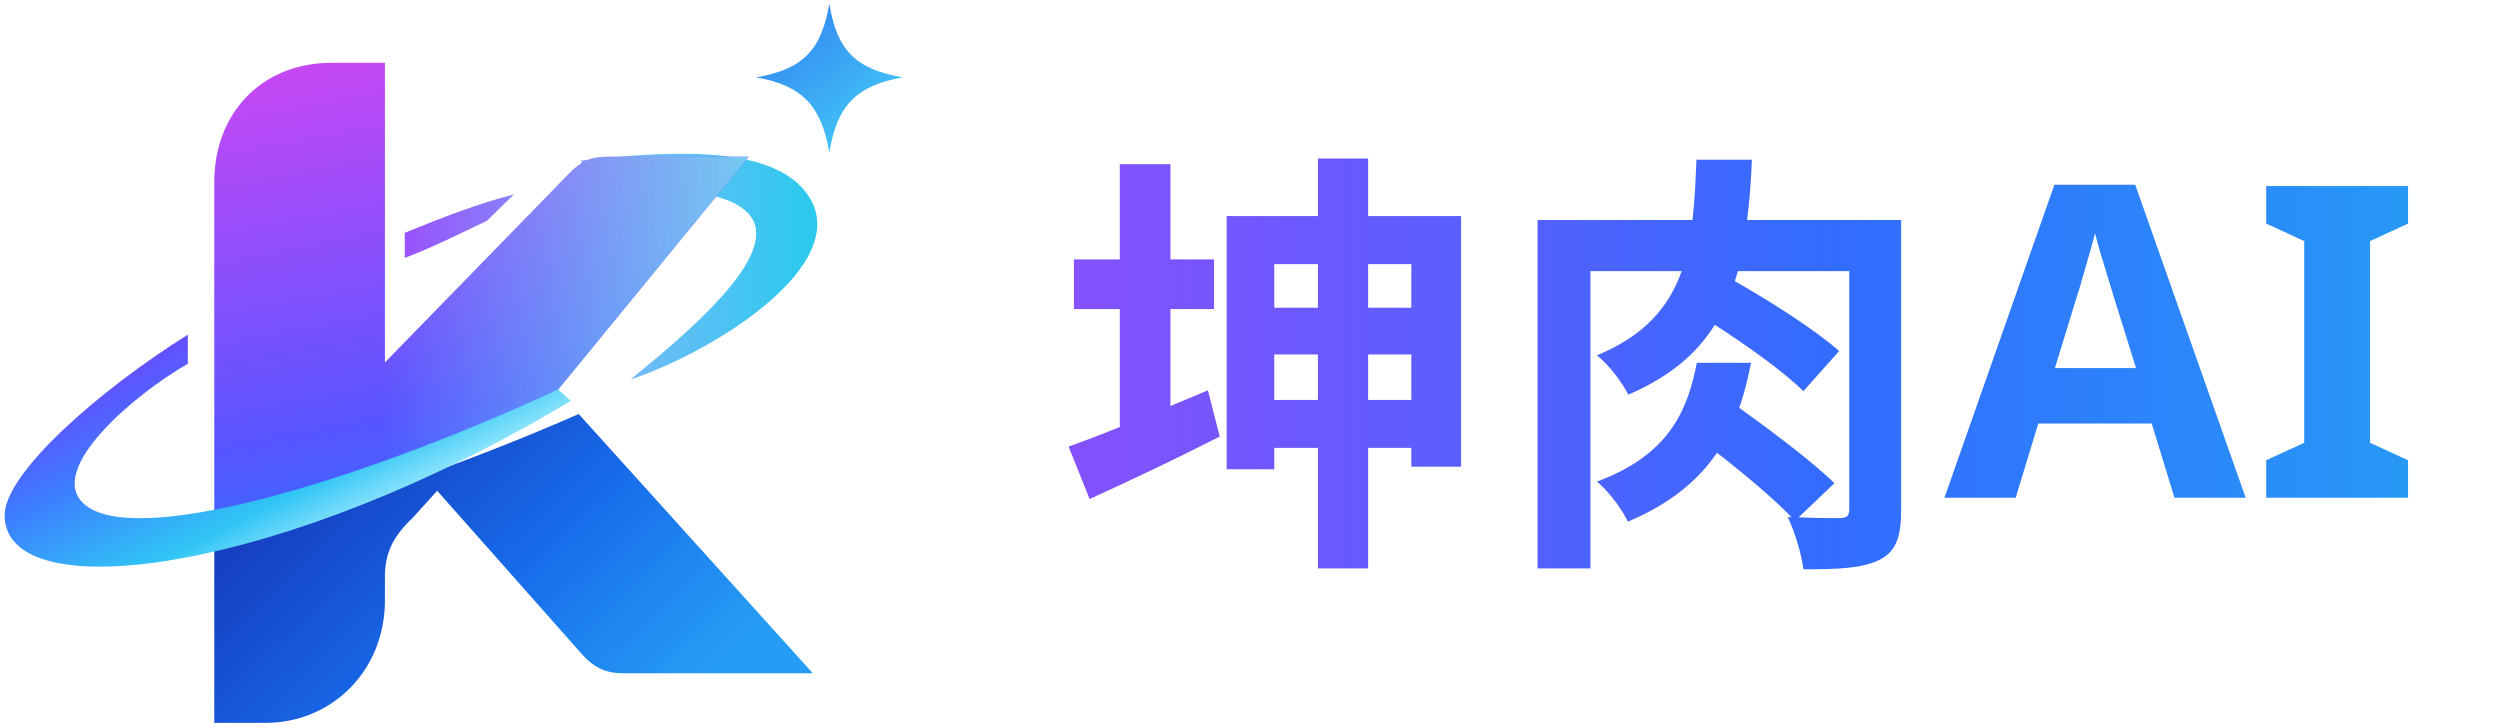
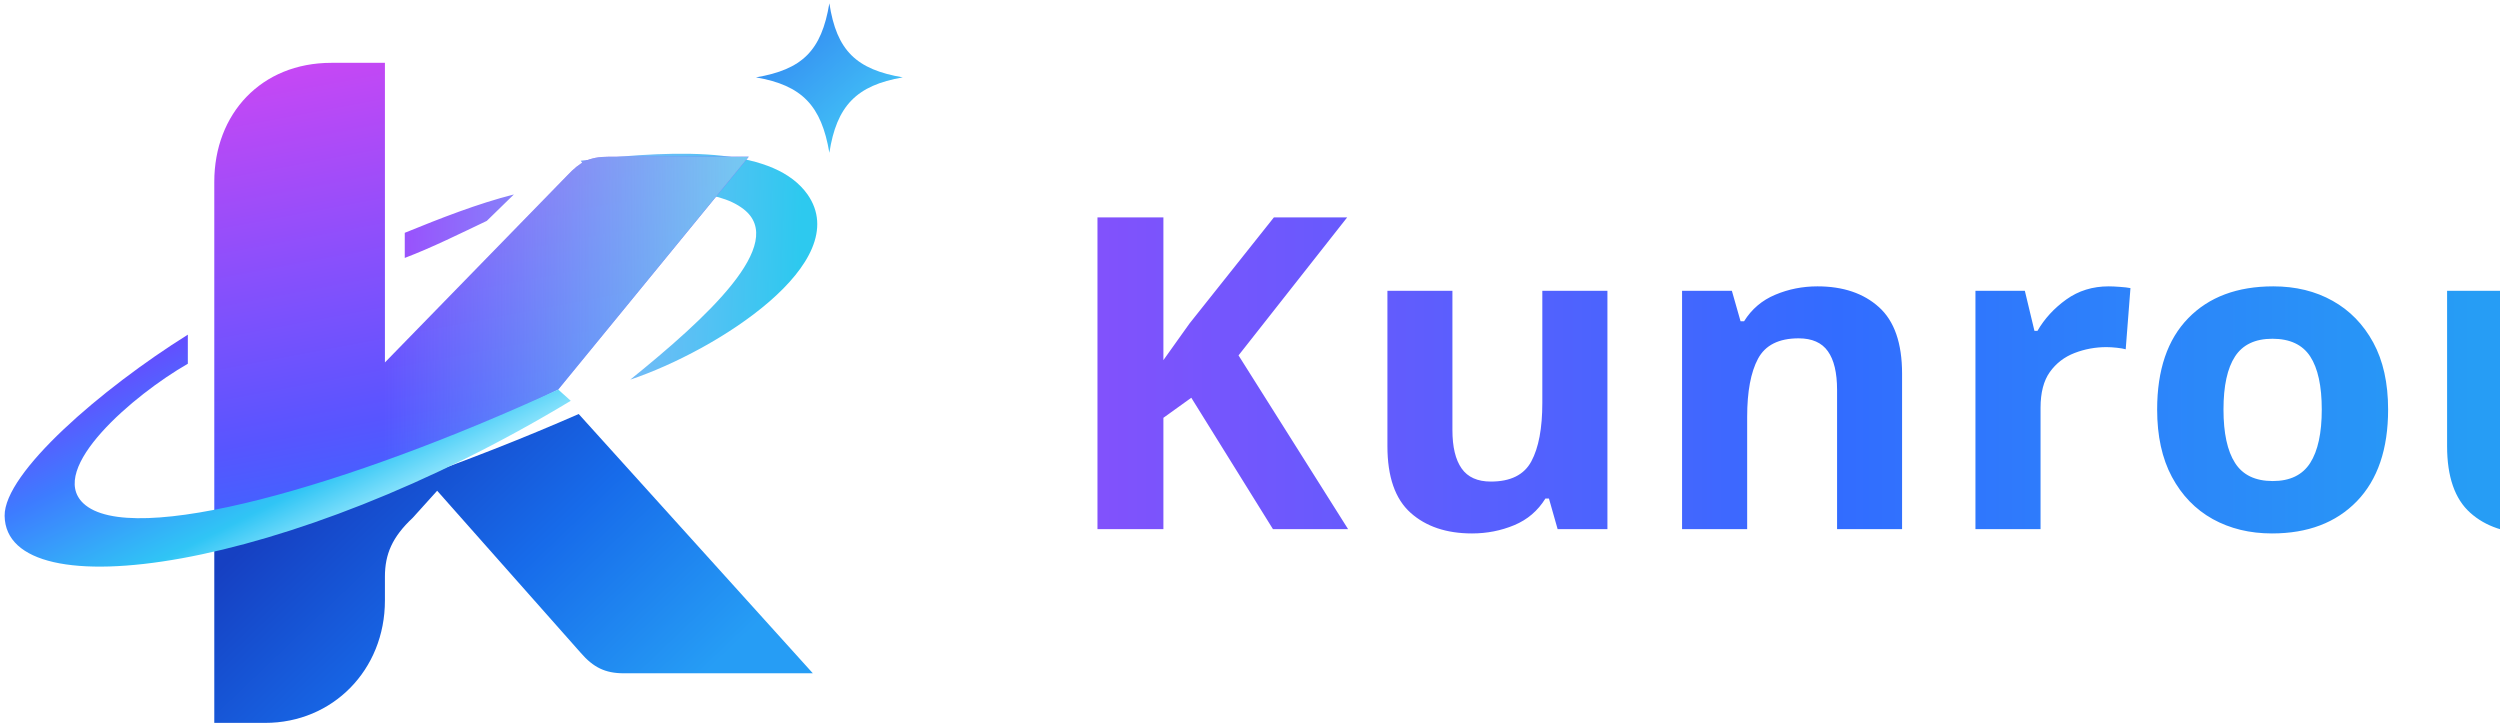
<svg xmlns="http://www.w3.org/2000/svg" viewBox="24 20 378 110" role="img" aria-labelledby="kri-horizontal-title">
  <defs>
    <linearGradient id="kri-horizontal-upper" gradientUnits="userSpaceOnUse" x1="64" y1="29" x2="78" y2="103">
      <stop offset="0" stop-color="#CA47F4" />
      <stop offset=".44" stop-color="#8650FC" />
      <stop offset=".75" stop-color="#5855FF" />
      <stop offset="1" stop-color="#326CFF" />
    </linearGradient>
    <linearGradient id="kri-horizontal-shine" gradientUnits="userSpaceOnUse" x1="82" y1="60" x2="139" y2="60">
      <stop offset="0" stop-color="#74CEF1" stop-opacity="0" />
      <stop offset="1" stop-color="#74CEF1" />
    </linearGradient>
    <linearGradient id="kri-horizontal-lower" gradientUnits="userSpaceOnUse" x1="76" y1="88" x2="119" y2="133">
      <stop offset="0" stop-color="#1640C2" />
      <stop offset=".5" stop-color="#176BEA" />
      <stop offset="1" stop-color="#269DF5" />
    </linearGradient>
    <linearGradient id="kri-horizontal-back" gradientUnits="userSpaceOnUse" x1="86" y1="57" x2="145" y2="59">
      <stop offset="0" stop-color="#9854FC" />
      <stop offset=".6" stop-color="#6FBCF7" />
      <stop offset="1" stop-color="#2DC9EF" />
    </linearGradient>
    <linearGradient id="kri-horizontal-orbit" gradientUnits="userSpaceOnUse" x1="45" y1="73" x2="68" y2="118">
      <stop offset="0" stop-color="#6849FF" />
      <stop offset=".26" stop-color="#3D7CFF" />
      <stop offset=".59" stop-color="#30C5F5" />
      <stop offset=".8" stop-color="#B2F0FF" />
    </linearGradient>
    <linearGradient id="kri-horizontal-star" gradientUnits="userSpaceOnUse" x1="143" y1="24" x2="156" y2="39">
      <stop offset="0" stop-color="#348BF2" />
      <stop offset="1" stop-color="#42C4F6" />
    </linearGradient>
    <linearGradient id="kri-horizontal-text" gradientUnits="userSpaceOnUse" x1="184" y1="75" x2="398" y2="75">
      <stop offset="0" stop-color="#8650FC" />
      <stop offset=".55" stop-color="#326CFF" />
      <stop offset="1" stop-color="#269DF5" />
    </linearGradient>
  </defs>
  <path fill="url(#kri-horizontal-back)" d="M85.2 55.2C90.6 53 96.2 50.8 101.7 49.4L97.6 53.4C93.6 55.3 89.4 57.4 85.2 59ZM111.8 44.3C127.9 42.4 141.2 42.5 146.1 49.4C153.3 59.7 132.4 73 119.3 77.4C130.8 68.1 143.2 56.8 136.4 51.6C132.4 48.5 124.2 48.5 115.8 50Z" />
  <path fill="url(#kri-horizontal-lower)" d="M56.4 101.4C74.9 97.1 95.3 89.7 111.5 82.6L146.9 121.8H118.3C115.5 121.8 113.7 120.9 111.8 118.7L90.1 94.2L86.4 98.3C83.3 101.2 82.2 103.8 82.2 107.2V110.8C82.2 121.3 74.3 129.3 64.1 129.3H56.4Z" />
  <path fill="url(#kri-horizontal-upper)" d="M56.4 99.4V47.5C56.4 37.2 63.5 29.5 74.1 29.5H82.2V74.8L109.8 46.5C111.7 44.5 113.1 43.7 116 43.7H137.2L108.4 78.9C91.7 87.1 74.1 94.3 56.4 99.4Z" />
  <path fill="url(#kri-horizontal-shine)" d="M56.4 99.4V47.5C56.4 37.2 63.5 29.5 74.1 29.5H82.2V74.8L109.8 46.5C111.7 44.5 113.1 43.7 116 43.7H137.2L108.4 78.9C91.7 87.1 74.1 94.3 56.4 99.4Z" />
  <path fill="url(#kri-horizontal-orbit)" d="M52.4 70.6C39.3 78.8 24.6 91.5 24.7 98C24.9 112.4 67.4 106.5 110.3 80.6L108.4 78.9C76.7 93.5 43.8 102.9 36.6 96.1C31.1 90.9 44.2 79.7 52.4 75Z" />
  <path fill="url(#kri-horizontal-star)" d="M149.4 20.5C150.5 27.7 153.5 30.5 160.5 31.7C153.5 32.9 150.5 36 149.4 43.1C148.2 36 145.3 32.9 138.3 31.7C145.3 30.5 148.2 27.7 149.4 20.5Z" />
-   <text x="184" y="100" fill="url(#kri-horizontal-text)" font-family="'PingFang SC', 'Microsoft YaHei', sans-serif" font-size="66" font-weight="700" letter-spacing="1">坤肉AI</text>
+   <text x="184" y="100" fill="url(#kri-horizontal-text)" font-family="system-ui, sans-serif" font-size="66" font-weight="700" letter-spacing="1">Kunrou AI</text>
</svg>
